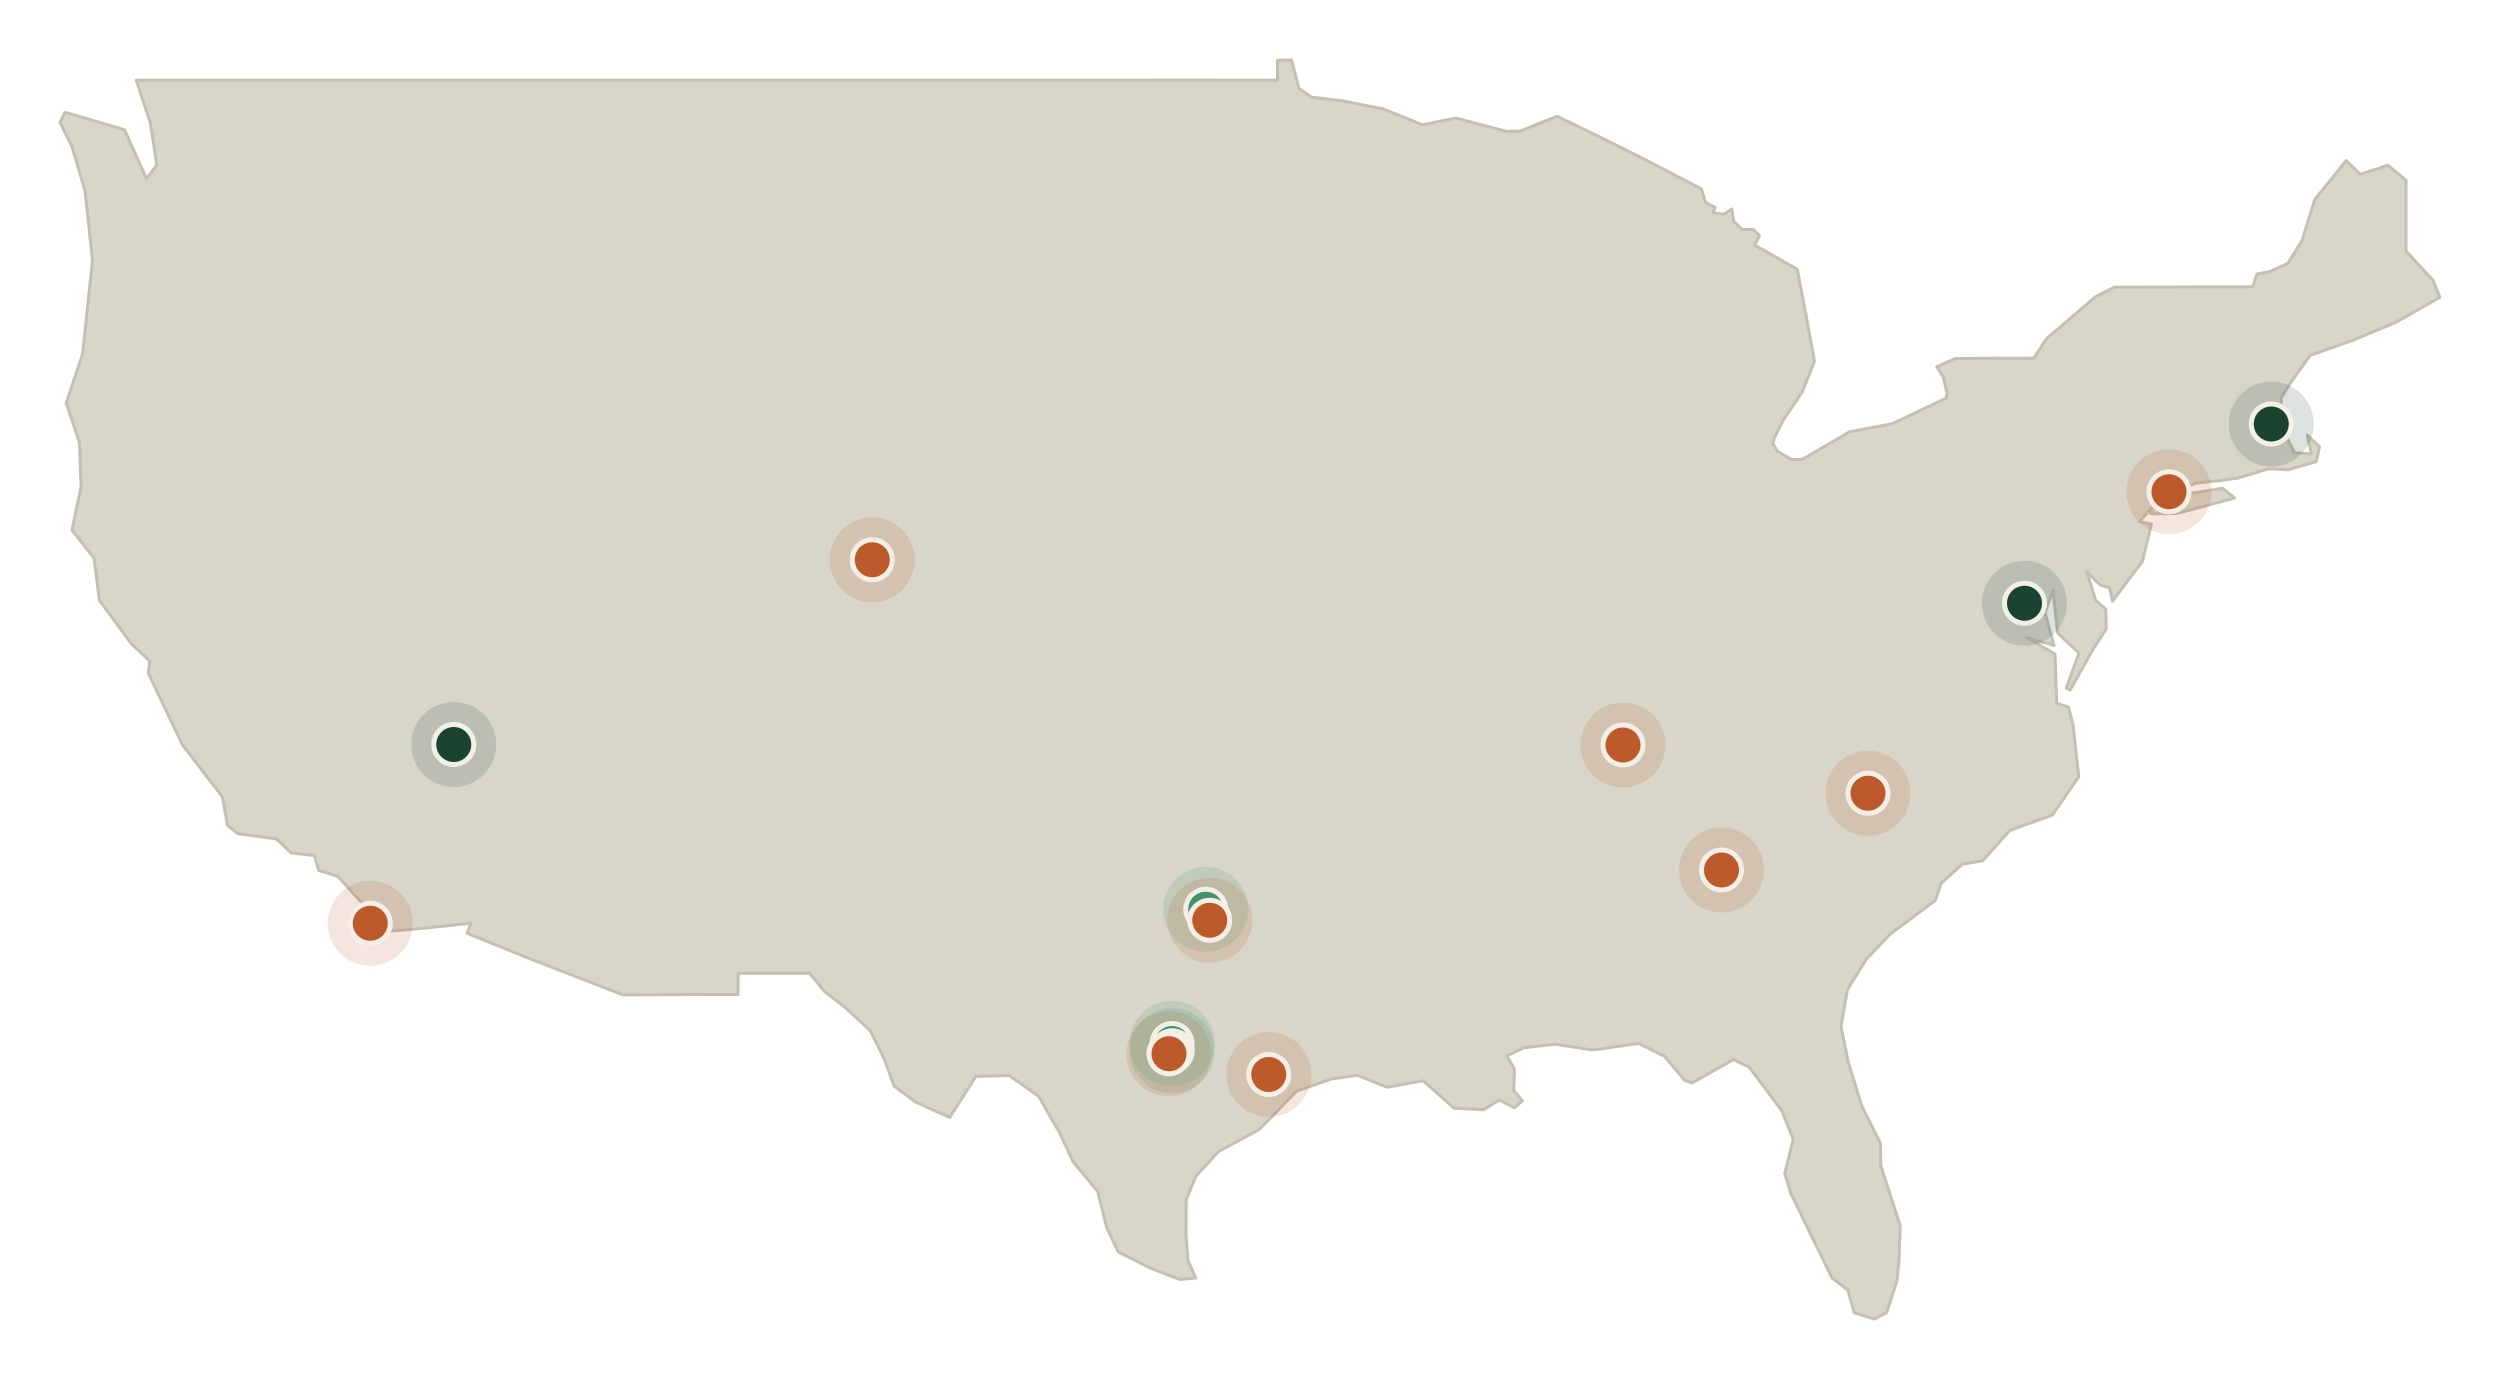
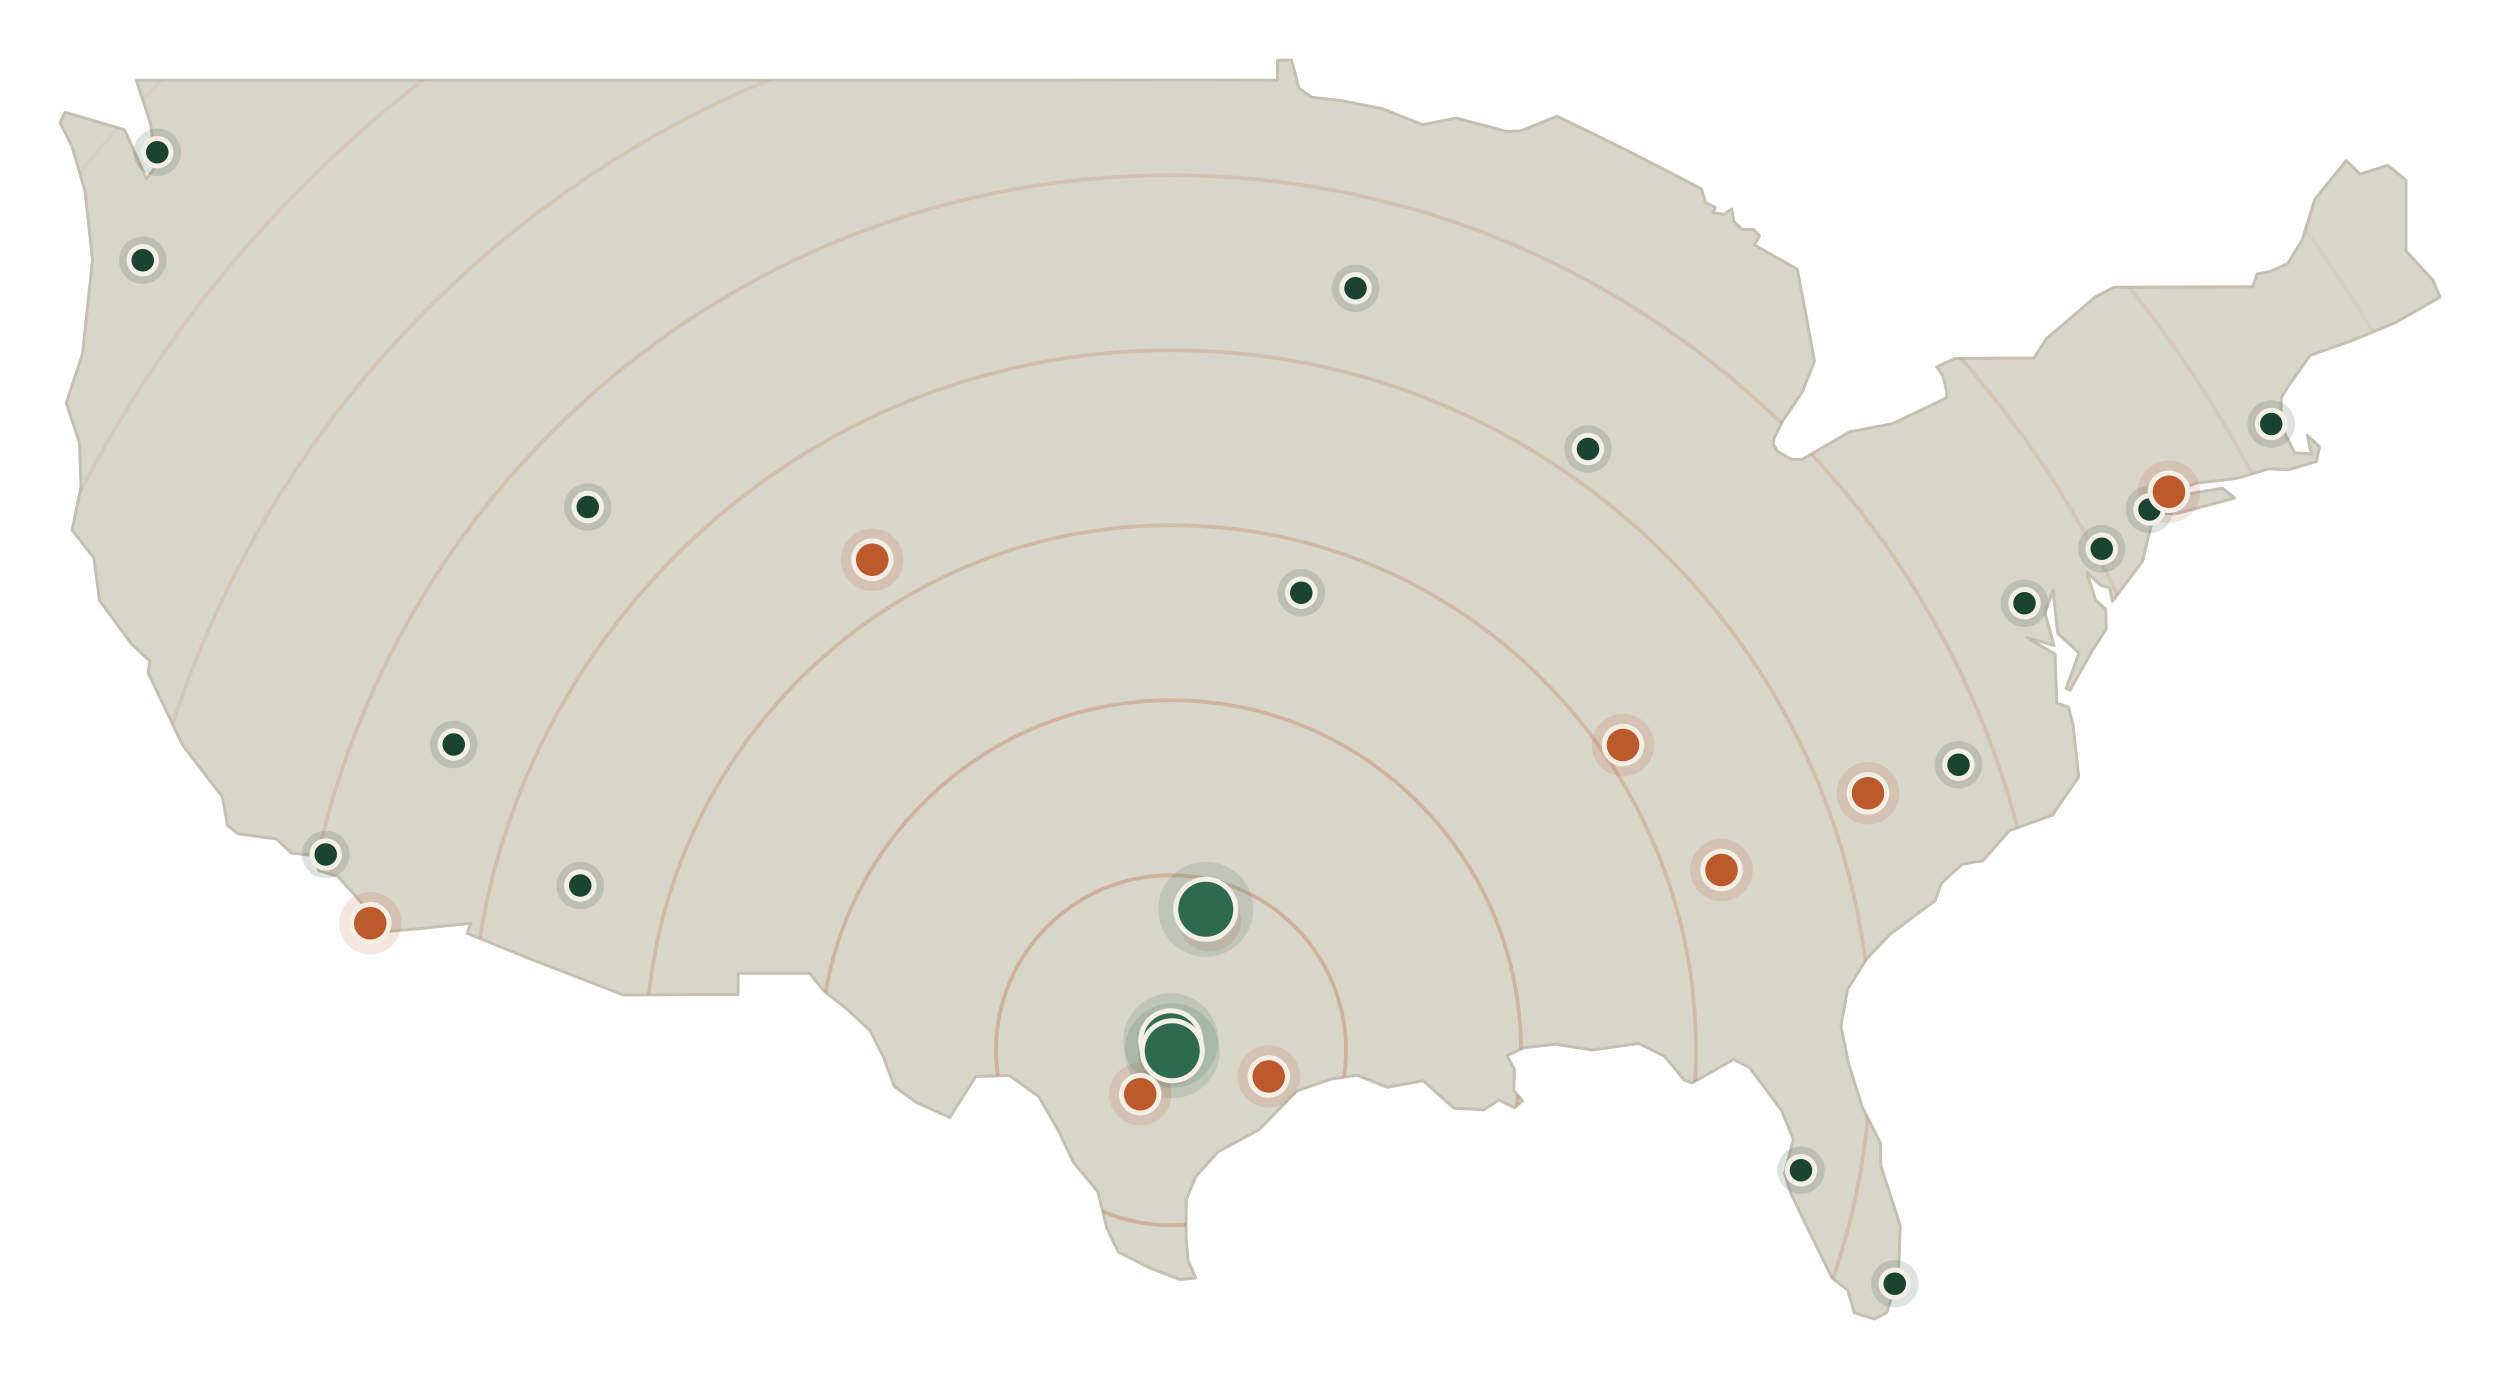
- <svg xmlns="http://www.w3.org/2000/svg" viewBox="0 0 1000 552" class="usmap" role="img" aria-label="Padel39 US expansion map">
+ <svg xmlns="http://www.w3.org/2000/svg" viewBox="0 0 1000 552" class="usmap" role="img" aria-label="Padel39 US expansion, radiating from Texas">
+   <defs>
+     <clipPath id="usa">
+       <path d="M516.6 24.0 L519.6 35.4 L524.7 38.9 L536.2 40.2 L553.0 43.5 L569.0 49.9 L582.4 47.2 L602.7 52.6 L608.1 52.4 L622.8 46.5 L638.3 54.0 L654.4 62.0 L667.8 68.9 L680.6 75.6 L682.2 81.0 L686.1 83.0 L685.1 85.1 L689.5 85.7 L692.7 83.6 L693.5 88.5 L696.8 91.8 L701.4 91.8 L703.8 94.3 L701.8 98.0 L718.9 107.7 L722.5 126.5 L725.8 144.5 L720.9 156.8 L713.2 168.2 L709.6 175.4 L709.2 177.6 L711.0 180.5 L716.6 183.8 L720.8 183.8 L739.9 172.7 L756.9 169.5 L778.5 159.2 L778.8 157.1 L777.3 150.8 L774.7 146.7 L782.1 143.4 L798.3 143.3 L813.5 143.3 L818.7 135.3 L820.8 133.6 L838.2 118.7 L845.7 114.9 L870.7 114.8 L901.1 114.7 L902.8 109.6 L908.0 108.6 L915.1 105.4 L920.9 96.0 L925.9 79.8 L938.5 64.2 L944.0 69.7 L955.1 66.1 L962.4 72.1 L962.4 100.4 L973.2 112.1 L976.0 118.9 L958.4 128.9 L941.4 136.0 L924.0 142.2 L915.3 154.5 L912.5 159.1 L912.3 170.1 L917.8 181.1 L924.6 181.6 L922.9 174.1 L927.8 178.7 L926.5 184.6 L915.4 187.9 L907.5 187.5 L895.3 191.2 L888.1 192.2 L878.5 193.2 L864.8 199.2 L889.0 195.3 L893.9 199.2 L870.8 205.4 L860.3 205.5 L860.8 202.9 L855.7 208.7 L860.6 209.6 L857.0 224.5 L845.0 240.5 L843.8 235.1 L840.2 234.1 L834.8 228.9 L838.2 240.0 L842.3 243.7 L842.5 251.6 L837.3 259.6 L828.0 276.1 L826.5 275.3 L831.6 261.2 L823.1 253.3 L821.2 236.1 L818.0 245.1 L821.6 258.2 L810.7 255.0 L822.0 261.6 L822.7 281.3 L827.4 282.8 L829.2 289.9 L831.5 310.7 L821.0 326.0 L803.9 332.2 L793.1 344.3 L784.9 345.7 L776.5 353.3 L774.1 360.2 L756.0 373.7 L746.7 383.5 L739.0 395.8 L736.4 410.5 L739.3 424.9 L744.8 442.6 L752.2 457.3 L752.3 466.2 L760.1 490.3 L759.6 504.2 L758.8 512.3 L754.7 525.0 L749.8 527.6 L741.7 525.1 L739.1 516.0 L732.8 511.2 L724.1 493.4 L716.4 477.5 L713.9 469.4 L717.3 455.7 L712.7 444.3 L699.8 427.0 L693.4 423.8 L676.8 433.2 L673.8 432.1 L665.8 422.5 L655.5 417.4 L636.8 420.0 L622.2 417.7 L609.6 419.1 L602.8 422.3 L605.8 427.8 L605.5 436.2 L609.0 440.3 L605.8 443.1 L599.7 440.0 L593.5 443.9 L581.6 443.3 L569.3 432.3 L554.9 434.9 L542.9 430.1 L532.6 431.6 L518.7 436.4 L503.7 451.8 L487.3 460.7 L478.3 470.6 L474.5 479.9 L474.4 494.2 L475.2 504.2 L478.3 511.2 L471.9 511.8 L460.2 507.3 L447.3 500.8 L442.7 491.1 L439.1 476.6 L429.3 464.8 L423.6 452.7 L415.4 438.5 L403.7 430.2 L390.3 430.6 L379.9 447.0 L366.2 440.8 L357.7 434.5 L353.5 423.1 L348.1 412.3 L338.3 403.2 L329.8 396.6 L323.8 389.3 L295.3 389.3 L295.2 397.8 L282.1 397.8 L249.3 398.0 L211.7 383.4 L186.8 373.3 L188.4 369.3 L167.4 371.5 L148.7 373.1 L145.9 362.5 L135.2 350.6 L127.5 348.2 L125.7 342.2 L116.5 341.2 L110.6 335.6 L95.2 333.5 L91.0 330.2 L89.0 318.8 L73.0 298.0 L59.3 269.2 L59.9 264.4 L52.6 257.6 L39.8 240.2 L37.6 223.3 L28.8 212.0 L32.4 194.8 L31.8 177.1 L26.5 161.2 L33.0 141.7 L35.0 122.9 L37.0 104.1 L34.0 76.3 L28.8 58.6 L24.0 49.0 L26.0 44.9 L49.8 51.9 L58.6 71.5 L62.7 66.0 L60.1 49.0 L54.5 32.1 L101.3 32.1 L150.3 32.1 L166.5 32.1 L216.8 32.1 L265.4 32.1 L314.9 32.1 L364.4 32.1 L420.4 32.1 L476.9 32.0 L511.0 32.1 L511.0 24.1 L516.6 24.0 Z" />
+     </clipPath>
+   </defs>
  <path d="M516.6 24.0 L519.6 35.4 L524.7 38.9 L536.2 40.2 L553.0 43.5 L569.0 49.9 L582.4 47.2 L602.7 52.6 L608.1 52.4 L622.8 46.5 L638.3 54.0 L654.4 62.0 L667.8 68.9 L680.6 75.6 L682.2 81.0 L686.1 83.0 L685.1 85.1 L689.5 85.7 L692.7 83.6 L693.5 88.5 L696.8 91.8 L701.4 91.8 L703.8 94.3 L701.8 98.0 L718.9 107.7 L722.5 126.5 L725.8 144.5 L720.9 156.8 L713.2 168.2 L709.6 175.4 L709.2 177.6 L711.0 180.5 L716.6 183.8 L720.8 183.8 L739.9 172.7 L756.9 169.5 L778.5 159.2 L778.8 157.1 L777.3 150.8 L774.7 146.7 L782.1 143.4 L798.3 143.3 L813.5 143.3 L818.7 135.3 L820.8 133.6 L838.2 118.7 L845.7 114.9 L870.7 114.8 L901.1 114.7 L902.8 109.6 L908.0 108.6 L915.1 105.4 L920.9 96.0 L925.9 79.8 L938.5 64.2 L944.0 69.7 L955.1 66.1 L962.4 72.1 L962.4 100.4 L973.2 112.1 L976.0 118.9 L958.4 128.9 L941.4 136.0 L924.0 142.2 L915.3 154.5 L912.5 159.1 L912.3 170.1 L917.8 181.1 L924.6 181.6 L922.9 174.1 L927.8 178.7 L926.5 184.6 L915.4 187.9 L907.5 187.5 L895.3 191.2 L888.1 192.2 L878.5 193.2 L864.8 199.2 L889.0 195.3 L893.9 199.2 L870.8 205.4 L860.3 205.5 L860.8 202.9 L855.7 208.7 L860.6 209.6 L857.0 224.5 L845.0 240.5 L843.8 235.1 L840.2 234.1 L834.8 228.9 L838.2 240.0 L842.3 243.7 L842.5 251.6 L837.3 259.6 L828.0 276.1 L826.5 275.3 L831.6 261.2 L823.1 253.3 L821.2 236.1 L818.0 245.1 L821.6 258.2 L810.7 255.0 L822.0 261.6 L822.7 281.3 L827.4 282.8 L829.2 289.9 L831.5 310.7 L821.0 326.0 L803.9 332.2 L793.1 344.3 L784.9 345.7 L776.5 353.3 L774.1 360.2 L756.0 373.7 L746.7 383.5 L739.0 395.8 L736.4 410.5 L739.3 424.9 L744.8 442.6 L752.2 457.3 L752.3 466.2 L760.1 490.3 L759.6 504.2 L758.8 512.3 L754.7 525.0 L749.8 527.6 L741.7 525.1 L739.1 516.0 L732.8 511.2 L724.1 493.4 L716.4 477.5 L713.9 469.4 L717.3 455.7 L712.7 444.3 L699.8 427.0 L693.4 423.8 L676.8 433.2 L673.8 432.1 L665.8 422.5 L655.5 417.4 L636.8 420.0 L622.2 417.7 L609.6 419.1 L602.8 422.3 L605.8 427.8 L605.5 436.2 L609.0 440.3 L605.8 443.1 L599.7 440.0 L593.5 443.9 L581.6 443.3 L569.3 432.3 L554.9 434.9 L542.9 430.1 L532.6 431.6 L518.7 436.4 L503.7 451.8 L487.3 460.7 L478.3 470.6 L474.5 479.9 L474.4 494.2 L475.2 504.2 L478.3 511.2 L471.9 511.8 L460.2 507.3 L447.3 500.8 L442.7 491.1 L439.1 476.6 L429.3 464.8 L423.6 452.7 L415.4 438.5 L403.7 430.2 L390.3 430.6 L379.9 447.0 L366.2 440.8 L357.7 434.5 L353.5 423.1 L348.1 412.3 L338.3 403.2 L329.8 396.6 L323.8 389.3 L295.3 389.3 L295.2 397.8 L282.1 397.8 L249.3 398.0 L211.7 383.4 L186.8 373.3 L188.4 369.3 L167.4 371.5 L148.7 373.1 L145.9 362.5 L135.2 350.6 L127.5 348.2 L125.7 342.2 L116.5 341.2 L110.6 335.6 L95.2 333.5 L91.0 330.2 L89.0 318.8 L73.0 298.0 L59.3 269.2 L59.9 264.4 L52.6 257.6 L39.8 240.2 L37.6 223.3 L28.8 212.0 L32.4 194.8 L31.8 177.1 L26.5 161.2 L33.0 141.7 L35.0 122.9 L37.0 104.1 L34.0 76.3 L28.8 58.6 L24.0 49.0 L26.0 44.9 L49.8 51.9 L58.6 71.5 L62.7 66.0 L60.1 49.0 L54.5 32.1 L101.3 32.1 L150.3 32.1 L166.5 32.1 L216.8 32.1 L265.4 32.1 L314.9 32.1 L364.4 32.1 L420.4 32.1 L476.9 32.0 L511.0 32.1 L511.0 24.1 L516.6 24.0 Z" fill="#D8D5C9" stroke="#C4C0B2" stroke-width="1.2" stroke-linejoin="round" />
-   <circle cx="468.8" cy="417.4" r="17" fill="#40916C" opacity="0.16" />
-   <circle cx="468.9" cy="420.3" r="17" fill="#40916C" opacity="0.16" />
-   <circle cx="482.3" cy="363.7" r="17" fill="#40916C" opacity="0.16" />
-   <circle cx="467.6" cy="421.5" r="17" fill="#BC5A2C" opacity="0.16" />
-   <circle cx="483.9" cy="368.1" r="17" fill="#BC5A2C" opacity="0.16" />
-   <circle cx="867.6" cy="196.7" r="17" fill="#BC5A2C" opacity="0.16" />
-   <circle cx="507.5" cy="429.8" r="17" fill="#BC5A2C" opacity="0.16" />
-   <circle cx="148.1" cy="369.3" r="17" fill="#BC5A2C" opacity="0.16" />
-   <circle cx="688.6" cy="348.0" r="17" fill="#BC5A2C" opacity="0.16" />
-   <circle cx="649.2" cy="298.0" r="17" fill="#BC5A2C" opacity="0.16" />
-   <circle cx="747.2" cy="317.3" r="17" fill="#BC5A2C" opacity="0.16" />
-   <circle cx="348.9" cy="223.9" r="17" fill="#BC5A2C" opacity="0.16" />
-   <circle cx="809.8" cy="241.3" r="17" fill="#1B4332" opacity="0.16" />
-   <circle cx="908.5" cy="169.6" r="17" fill="#1B4332" opacity="0.16" />
-   <circle cx="181.5" cy="297.8" r="17" fill="#1B4332" opacity="0.16" />
-   <circle cx="468.8" cy="417.4" r="8" fill="#40916C" stroke="#F3EFE7" stroke-width="2" />
-   <circle cx="468.9" cy="420.3" r="8" fill="#40916C" stroke="#F3EFE7" stroke-width="2" />
-   <circle cx="482.3" cy="363.7" r="8" fill="#40916C" stroke="#F3EFE7" stroke-width="2" />
-   <circle cx="467.6" cy="421.5" r="8" fill="#BC5A2C" stroke="#F3EFE7" stroke-width="2" />
-   <circle cx="483.9" cy="368.1" r="8" fill="#BC5A2C" stroke="#F3EFE7" stroke-width="2" />
-   <circle cx="867.6" cy="196.7" r="8" fill="#BC5A2C" stroke="#F3EFE7" stroke-width="2" />
-   <circle cx="507.5" cy="429.8" r="8" fill="#BC5A2C" stroke="#F3EFE7" stroke-width="2" />
-   <circle cx="148.1" cy="369.3" r="8" fill="#BC5A2C" stroke="#F3EFE7" stroke-width="2" />
-   <circle cx="688.6" cy="348.0" r="8" fill="#BC5A2C" stroke="#F3EFE7" stroke-width="2" />
-   <circle cx="649.2" cy="298.0" r="8" fill="#BC5A2C" stroke="#F3EFE7" stroke-width="2" />
-   <circle cx="747.2" cy="317.3" r="8" fill="#BC5A2C" stroke="#F3EFE7" stroke-width="2" />
-   <circle cx="348.9" cy="223.9" r="8" fill="#BC5A2C" stroke="#F3EFE7" stroke-width="2" />
-   <circle cx="809.8" cy="241.3" r="8" fill="#1B4332" stroke="#F3EFE7" stroke-width="2" />
-   <circle cx="908.5" cy="169.6" r="8" fill="#1B4332" stroke="#F3EFE7" stroke-width="2" />
-   <circle cx="181.5" cy="297.8" r="8" fill="#1B4332" stroke="#F3EFE7" stroke-width="2" />
+   <g clip-path="url(#usa)" fill="none" stroke="#BC5A2C">
+     <circle cx="468.4" cy="420.1" r="70" stroke-width="1.5" opacity="0.30" />
+     <circle cx="468.4" cy="420.1" r="140" stroke-width="1.5" opacity="0.27" />
+     <circle cx="468.4" cy="420.1" r="210" stroke-width="1.5" opacity="0.23" />
+     <circle cx="468.4" cy="420.1" r="280" stroke-width="1.5" opacity="0.19" />
+     <circle cx="468.4" cy="420.1" r="350" stroke-width="1.5" opacity="0.16" />
+     <circle cx="468.4" cy="420.1" r="420" stroke-width="1.5" opacity="0.12" />
+     <circle cx="468.4" cy="420.1" r="490" stroke-width="1.5" opacity="0.09" />
+     <circle cx="468.4" cy="420.1" r="560" stroke-width="1.5" opacity="0.05" />
+     <circle cx="468.4" cy="420.1" r="630" stroke-width="1.5" opacity="0.04" />
+     <circle cx="468.4" cy="420.1" r="700" stroke-width="1.5" opacity="0.04" />
+   </g>
+   <circle cx="809.8" cy="241.3" r="9.5" fill="#1B4332" opacity="0.15" />
+   <circle cx="908.5" cy="169.6" r="9.5" fill="#1B4332" opacity="0.15" />
+   <circle cx="181.5" cy="297.8" r="9.5" fill="#1B4332" opacity="0.15" />
+   <circle cx="757.9" cy="513.5" r="9.5" fill="#1B4332" opacity="0.15" />
+   <circle cx="232.1" cy="354.2" r="9.5" fill="#1B4332" opacity="0.15" />
+   <circle cx="130.3" cy="341.8" r="9.5" fill="#1B4332" opacity="0.15" />
+   <circle cx="62.9" cy="60.9" r="9.5" fill="#1B4332" opacity="0.15" />
+   <circle cx="635.2" cy="179.6" r="9.5" fill="#1B4332" opacity="0.15" />
+   <circle cx="859.8" cy="203.8" r="9.5" fill="#1B4332" opacity="0.15" />
+   <circle cx="840.7" cy="219.5" r="9.5" fill="#1B4332" opacity="0.15" />
+   <circle cx="542.2" cy="115.3" r="9.5" fill="#1B4332" opacity="0.15" />
+   <circle cx="520.5" cy="237.1" r="9.5" fill="#1B4332" opacity="0.15" />
+   <circle cx="235.1" cy="202.8" r="9.5" fill="#1B4332" opacity="0.15" />
+   <circle cx="57.1" cy="104.1" r="9.5" fill="#1B4332" opacity="0.15" />
+   <circle cx="720.4" cy="468.1" r="9.5" fill="#1B4332" opacity="0.15" />
+   <circle cx="783.4" cy="305.9" r="9.5" fill="#1B4332" opacity="0.15" />
+   <circle cx="467.6" cy="421.9" r="12.5" fill="#BC5A2C" opacity="0.15" />
+   <circle cx="483.9" cy="368.1" r="12.5" fill="#BC5A2C" opacity="0.15" />
+   <circle cx="507.5" cy="430.6" r="12.5" fill="#BC5A2C" opacity="0.15" />
+   <circle cx="456.1" cy="437.7" r="12.5" fill="#BC5A2C" opacity="0.15" />
+   <circle cx="867.6" cy="196.7" r="12.5" fill="#BC5A2C" opacity="0.15" />
+   <circle cx="688.6" cy="348.0" r="12.5" fill="#BC5A2C" opacity="0.15" />
+   <circle cx="649.2" cy="298.0" r="12.5" fill="#BC5A2C" opacity="0.15" />
+   <circle cx="747.2" cy="317.3" r="12.5" fill="#BC5A2C" opacity="0.15" />
+   <circle cx="348.9" cy="223.9" r="12.5" fill="#BC5A2C" opacity="0.15" />
+   <circle cx="148.1" cy="369.3" r="12.5" fill="#BC5A2C" opacity="0.15" />
+   <circle cx="468.3" cy="416.3" r="19" fill="#2D6A4F" opacity="0.15" />
+   <circle cx="468.9" cy="420.3" r="19" fill="#2D6A4F" opacity="0.15" />
+   <circle cx="482.3" cy="363.7" r="19" fill="#2D6A4F" opacity="0.15" />
+   <circle cx="809.8" cy="241.3" r="5.5" fill="#1B4332" stroke="#F3EFE7" stroke-width="2" />
+   <circle cx="908.5" cy="169.6" r="5.5" fill="#1B4332" stroke="#F3EFE7" stroke-width="2" />
+   <circle cx="181.5" cy="297.8" r="5.5" fill="#1B4332" stroke="#F3EFE7" stroke-width="2" />
+   <circle cx="757.9" cy="513.5" r="5.5" fill="#1B4332" stroke="#F3EFE7" stroke-width="2" />
+   <circle cx="232.1" cy="354.2" r="5.5" fill="#1B4332" stroke="#F3EFE7" stroke-width="2" />
+   <circle cx="130.3" cy="341.8" r="5.5" fill="#1B4332" stroke="#F3EFE7" stroke-width="2" />
+   <circle cx="62.9" cy="60.9" r="5.5" fill="#1B4332" stroke="#F3EFE7" stroke-width="2" />
+   <circle cx="635.2" cy="179.6" r="5.5" fill="#1B4332" stroke="#F3EFE7" stroke-width="2" />
+   <circle cx="859.8" cy="203.8" r="5.5" fill="#1B4332" stroke="#F3EFE7" stroke-width="2" />
+   <circle cx="840.7" cy="219.5" r="5.5" fill="#1B4332" stroke="#F3EFE7" stroke-width="2" />
+   <circle cx="542.2" cy="115.3" r="5.5" fill="#1B4332" stroke="#F3EFE7" stroke-width="2" />
+   <circle cx="520.5" cy="237.1" r="5.5" fill="#1B4332" stroke="#F3EFE7" stroke-width="2" />
+   <circle cx="235.1" cy="202.8" r="5.5" fill="#1B4332" stroke="#F3EFE7" stroke-width="2" />
+   <circle cx="57.1" cy="104.1" r="5.5" fill="#1B4332" stroke="#F3EFE7" stroke-width="2" />
+   <circle cx="720.4" cy="468.1" r="5.5" fill="#1B4332" stroke="#F3EFE7" stroke-width="2" />
+   <circle cx="783.4" cy="305.9" r="5.5" fill="#1B4332" stroke="#F3EFE7" stroke-width="2" />
+   <circle cx="467.6" cy="421.9" r="7.5" fill="#BC5A2C" stroke="#F3EFE7" stroke-width="2" />
+   <circle cx="483.9" cy="368.1" r="7.5" fill="#BC5A2C" stroke="#F3EFE7" stroke-width="2" />
+   <circle cx="507.5" cy="430.6" r="7.5" fill="#BC5A2C" stroke="#F3EFE7" stroke-width="2" />
+   <circle cx="456.1" cy="437.7" r="7.5" fill="#BC5A2C" stroke="#F3EFE7" stroke-width="2" />
+   <circle cx="867.6" cy="196.7" r="7.5" fill="#BC5A2C" stroke="#F3EFE7" stroke-width="2" />
+   <circle cx="688.6" cy="348.0" r="7.5" fill="#BC5A2C" stroke="#F3EFE7" stroke-width="2" />
+   <circle cx="649.2" cy="298.0" r="7.5" fill="#BC5A2C" stroke="#F3EFE7" stroke-width="2" />
+   <circle cx="747.2" cy="317.3" r="7.5" fill="#BC5A2C" stroke="#F3EFE7" stroke-width="2" />
+   <circle cx="348.9" cy="223.9" r="7.5" fill="#BC5A2C" stroke="#F3EFE7" stroke-width="2" />
+   <circle cx="148.1" cy="369.3" r="7.5" fill="#BC5A2C" stroke="#F3EFE7" stroke-width="2" />
+   <circle cx="468.3" cy="416.3" r="12" fill="#2D6A4F" stroke="#F3EFE7" stroke-width="2" />
+   <circle cx="468.9" cy="420.3" r="12" fill="#2D6A4F" stroke="#F3EFE7" stroke-width="2" />
+   <circle cx="482.3" cy="363.7" r="12" fill="#2D6A4F" stroke="#F3EFE7" stroke-width="2" />
</svg>
